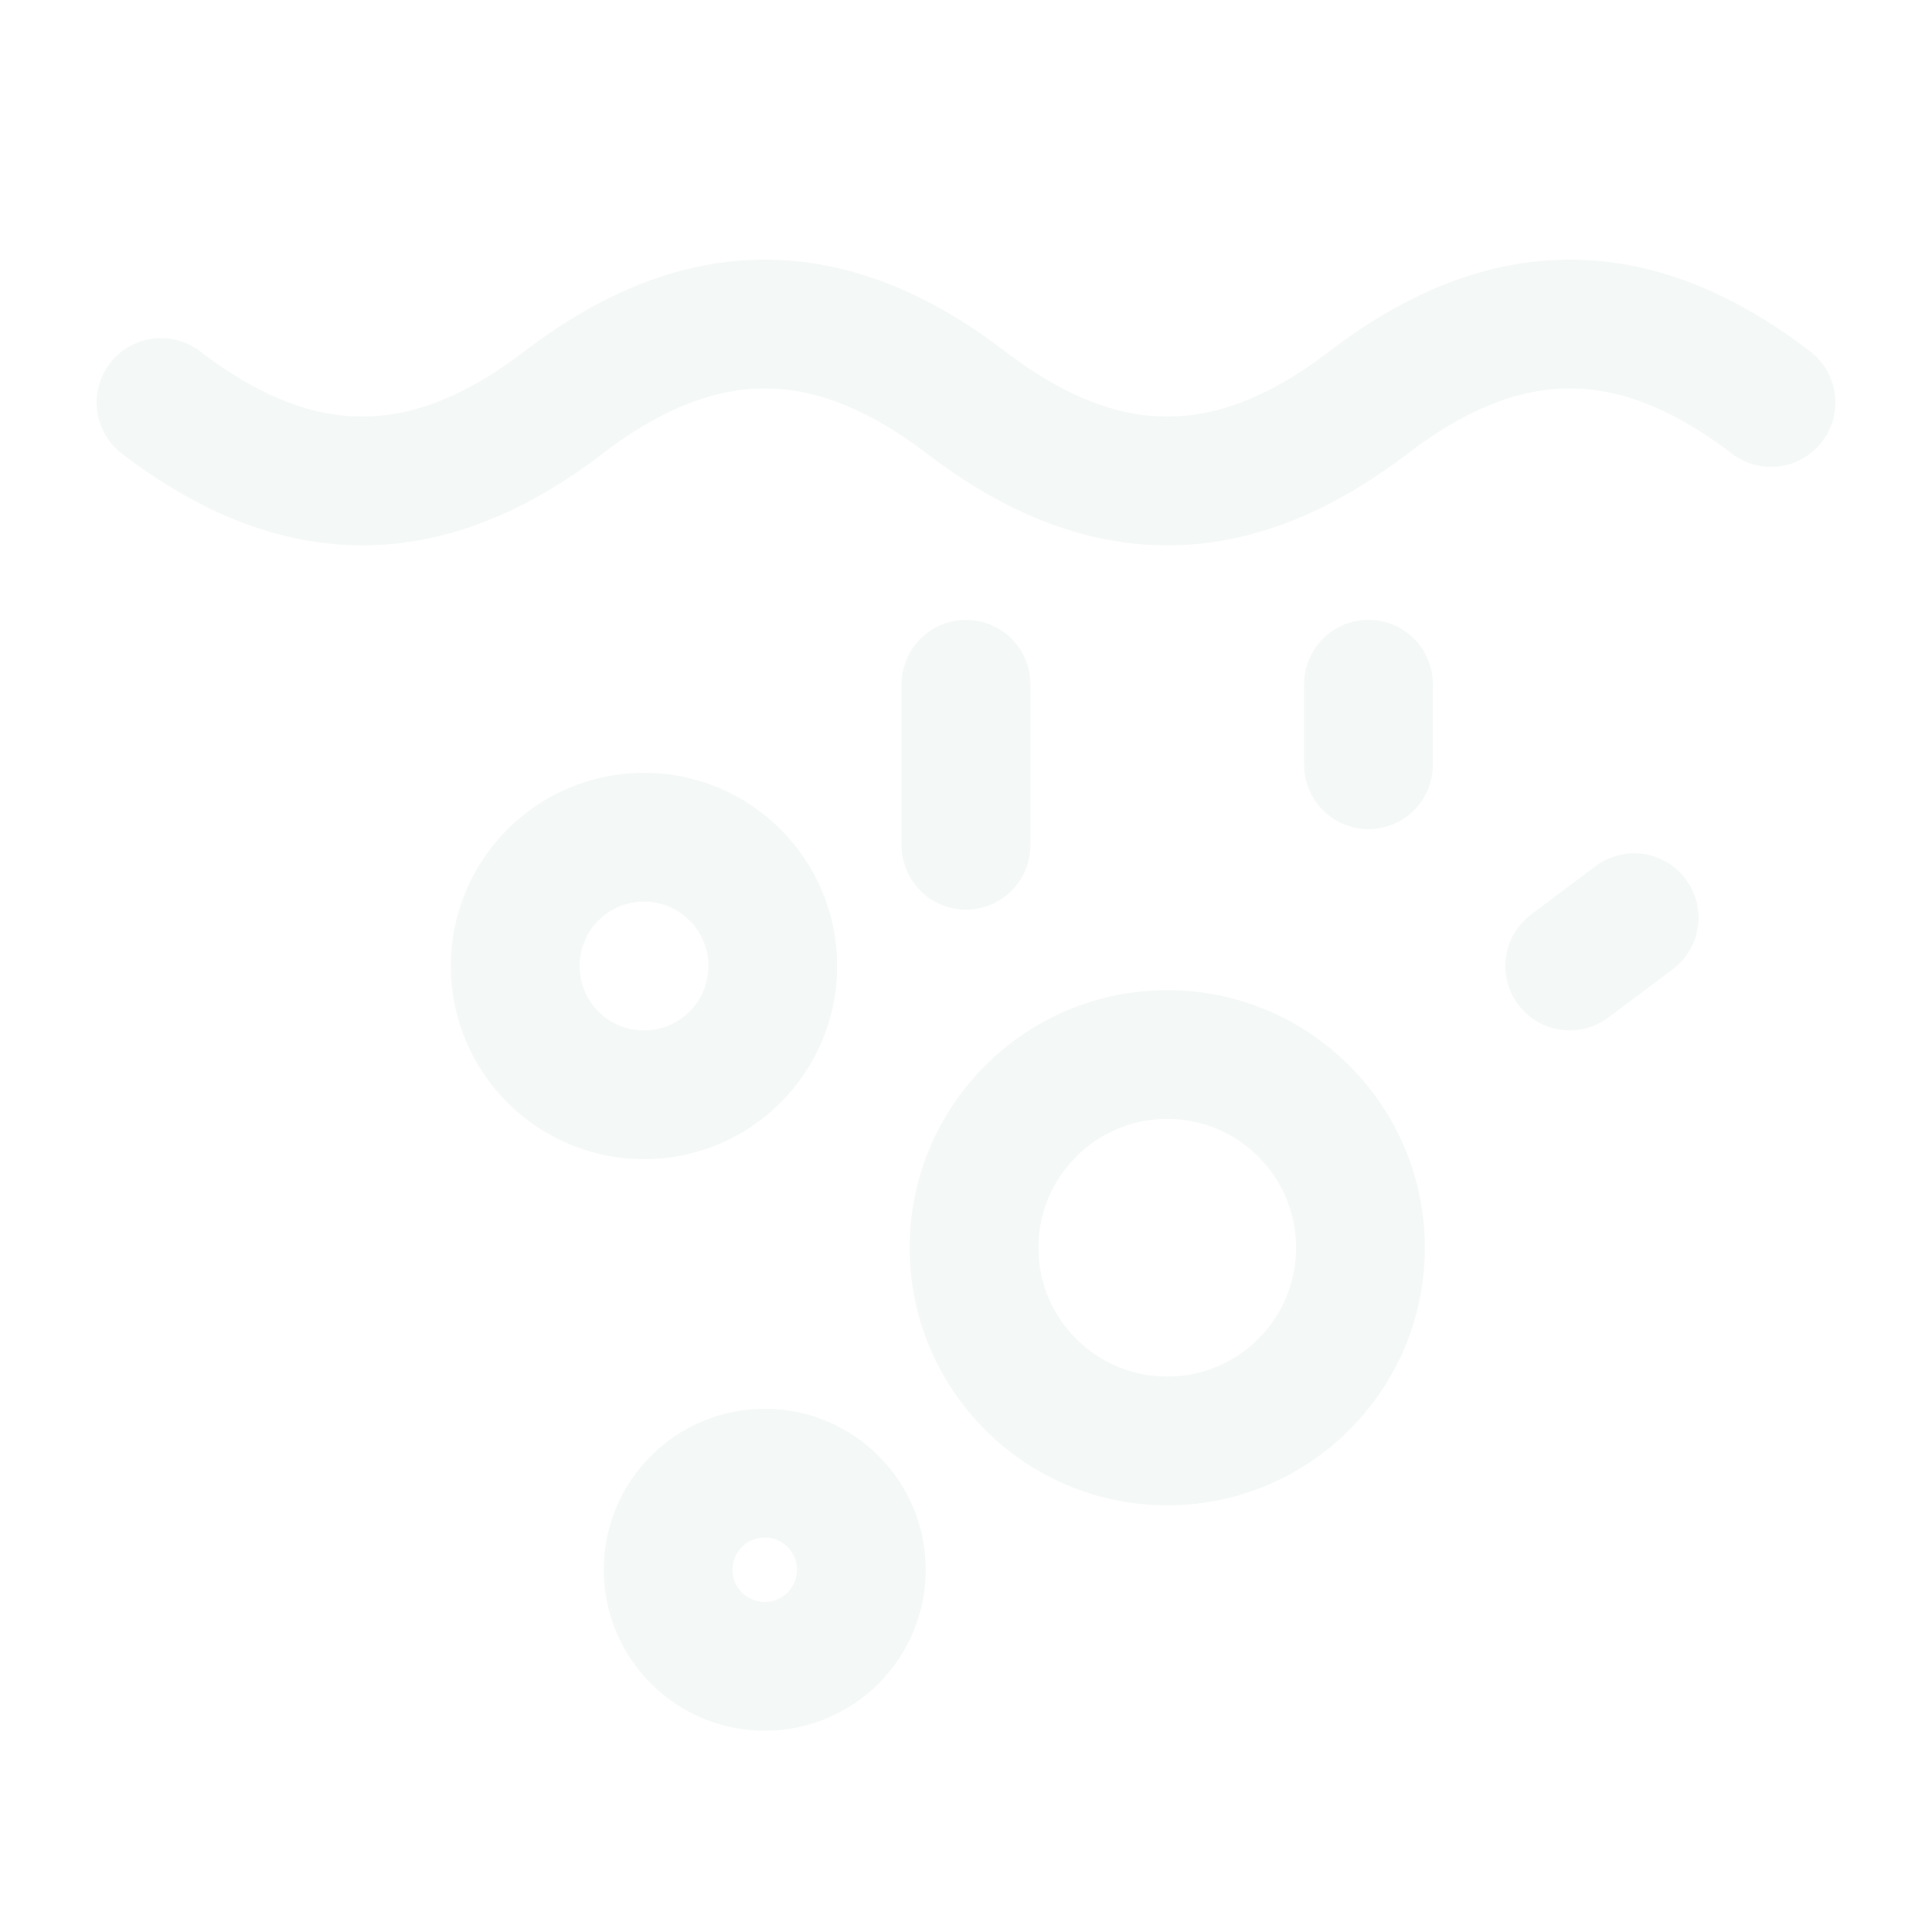
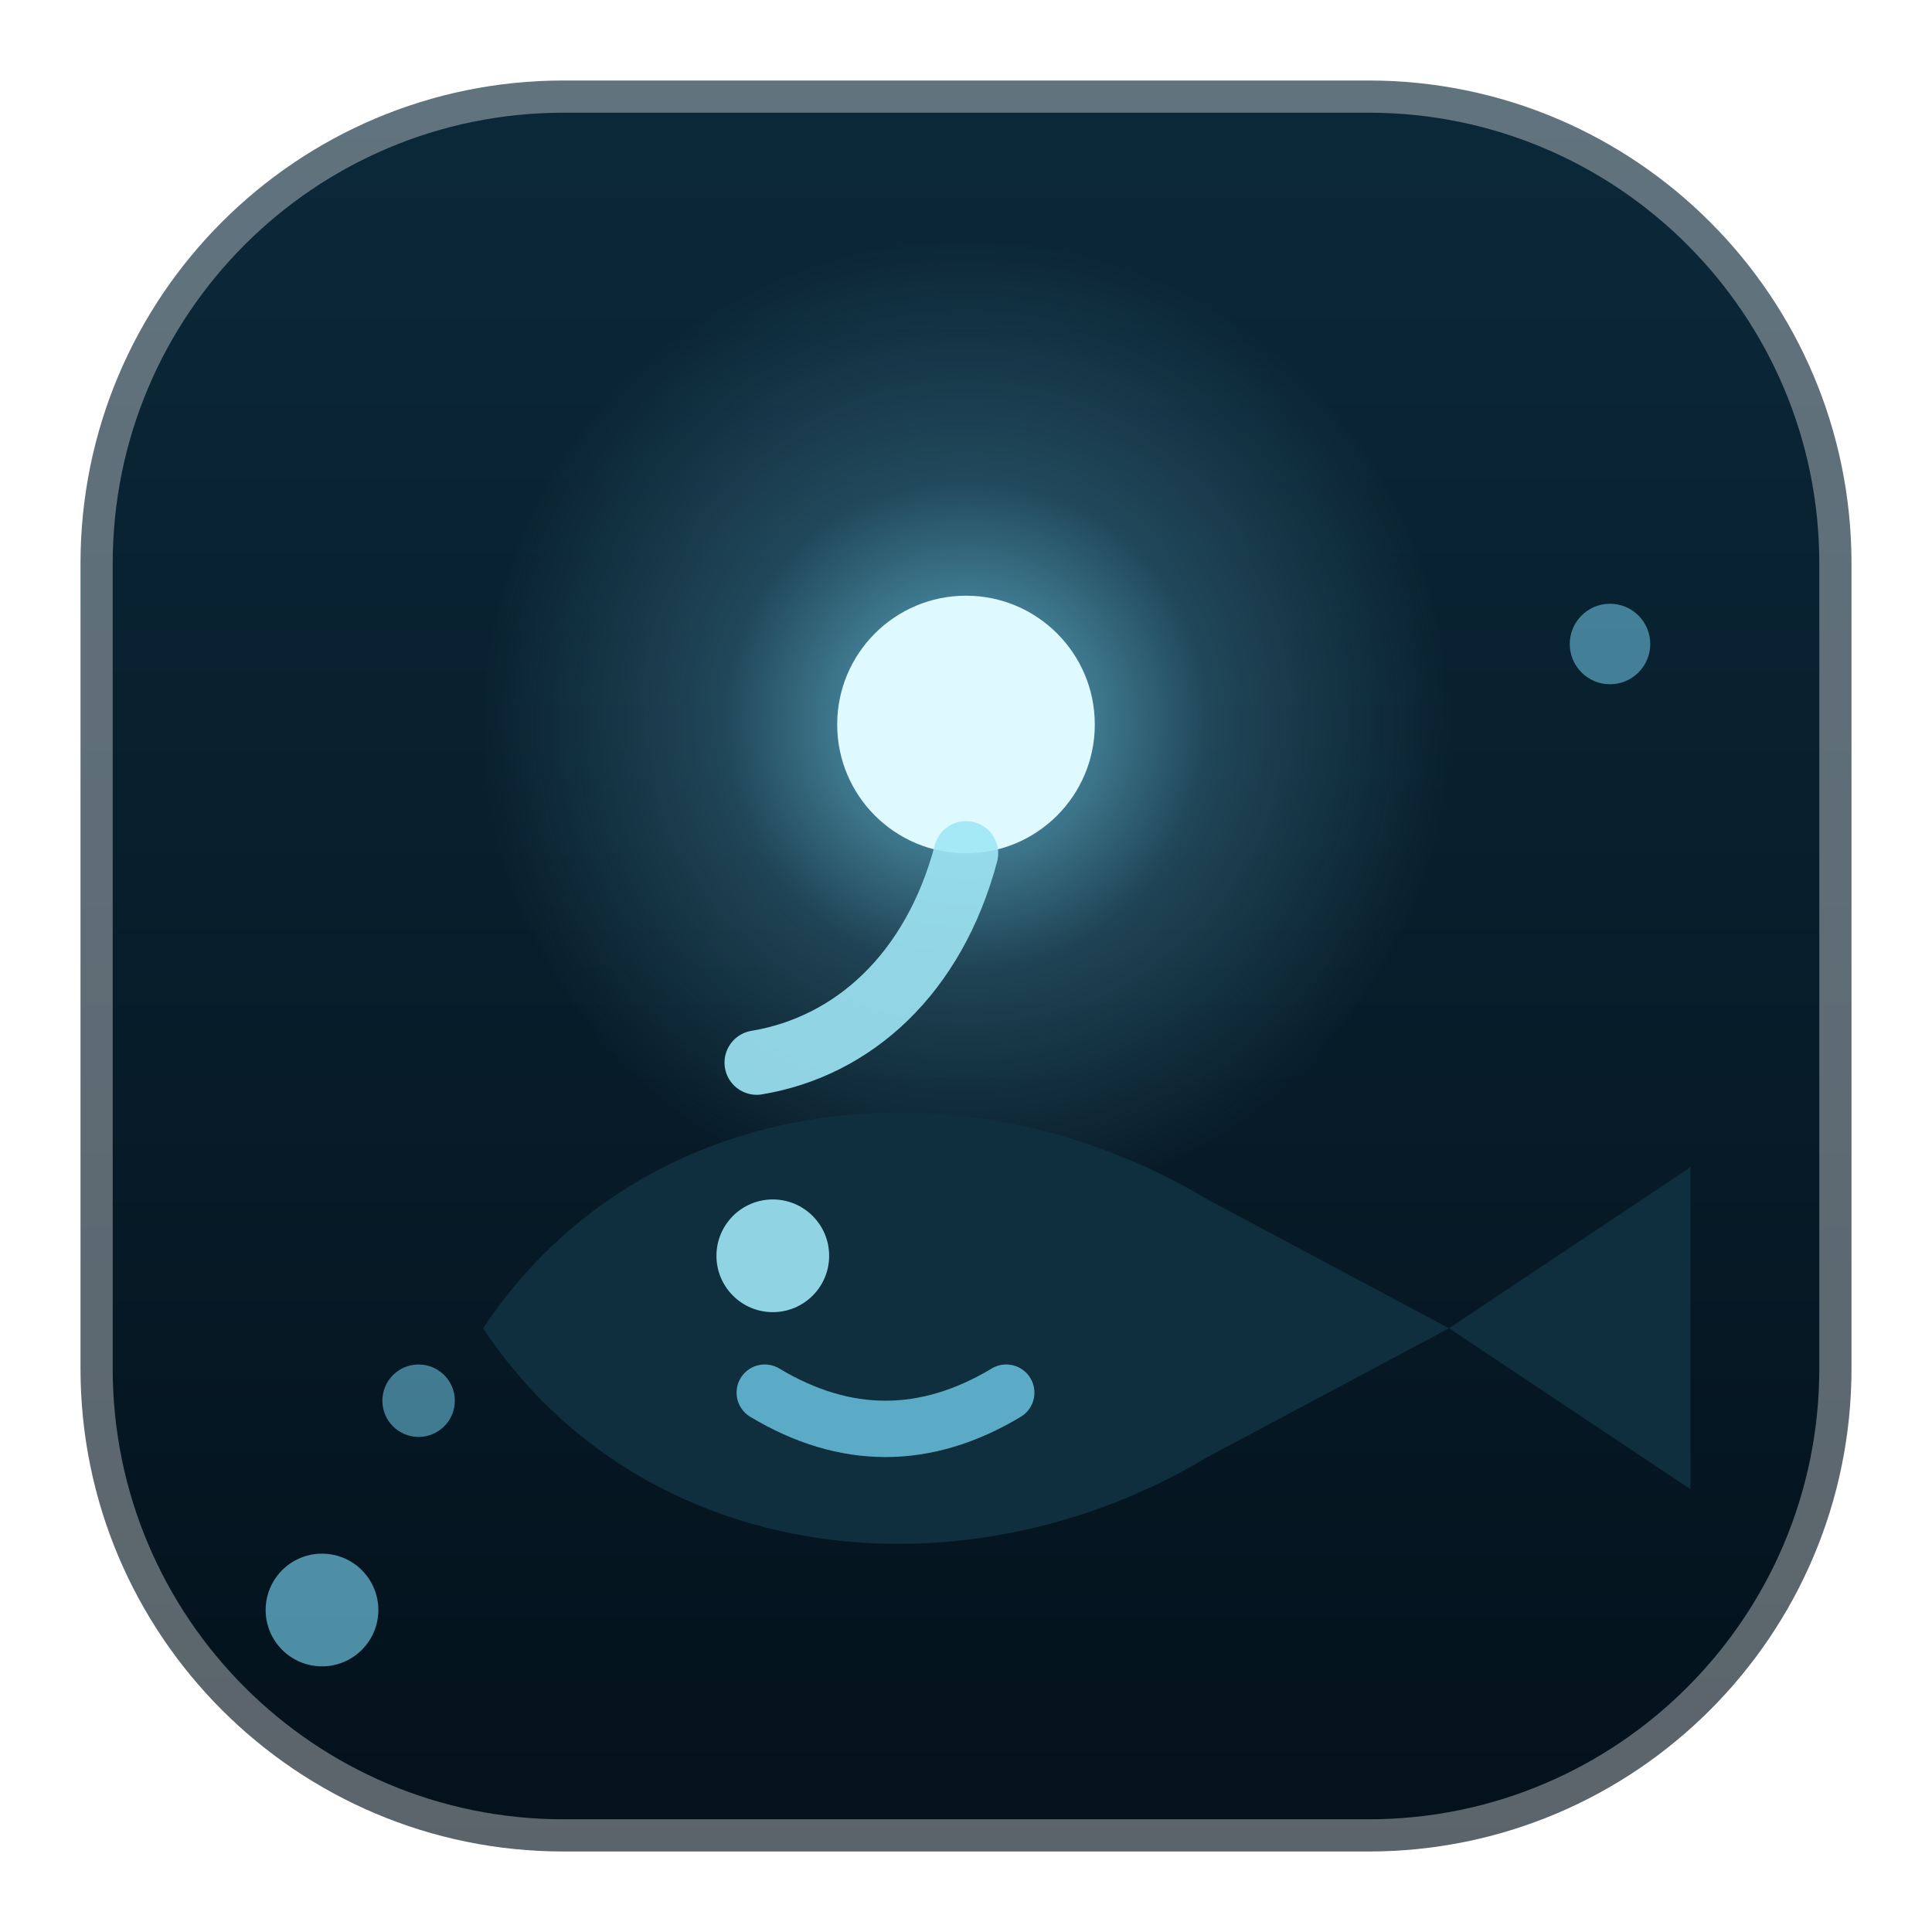
- <svg xmlns="http://www.w3.org/2000/svg" viewBox="0 0 24 24" fill="none" stroke="#f4f8f6" stroke-width="1.6" stroke-linecap="round" stroke-linejoin="round">
-   <path d="M2 5c1.7 1.3 3.3 1.3 5 0s3.3-1.3 5 0 3.3 1.3 5 0 3.3-1.3 5 0" />
-   <circle cx="8" cy="12" r="1.6" />
-   <circle cx="14.5" cy="15.5" r="2.4" />
-   <circle cx="9.5" cy="19.5" r="1.2" />
-   <path d="M17 9.5v-1M19.5 12l.8-.6" />
-   <path d="M12 8.5v2" />
+ <svg xmlns="http://www.w3.org/2000/svg" viewBox="0 0 24 24">
+   <defs>
+     <clipPath id="tile">
+       <rect x="1" y="1" width="22" height="22" rx="6" />
+     </clipPath>
+     <linearGradient id="deep" x1="0" y1="0" x2="0" y2="1">
+       <stop offset="0" stop-color="#0c2a3b" />
+       <stop offset="1" stop-color="#03101a" />
+     </linearGradient>
+     <radialGradient id="glow">
+       <stop offset="0" stop-color="#7ee0ff" stop-opacity="0.75" />
+       <stop offset="0.5" stop-color="#7ee0ff" stop-opacity="0.2" />
+       <stop offset="1" stop-color="#7ee0ff" stop-opacity="0" />
+     </radialGradient>
+   </defs>
+   <g clip-path="url(#tile)">
+     <rect x="0" y="0" width="24" height="24" fill="url(#deep)" />
+     <circle cx="12" cy="9" r="6" fill="url(#glow)" />
+     <circle cx="12" cy="9" r="1.6" fill="#dffaff" />
+     <path d="M12 10.6c-0.4 1.5-1.4 2.4-2.6 2.6" stroke="#9fe6f5" stroke-width="0.8" fill="none" stroke-linecap="round" opacity="0.9" />
+     <path d="M6 16.5c2-3 6-3.4 9-1.6l3 1.6-3 1.6c-3 1.8-7 1.4-9-1.6z" fill="#0f2f3f" />
+     <path d="M18 16.5l3-2v4z" fill="#0f2f3f" />
+     <circle cx="9.6" cy="15.6" r="0.7" fill="#9fe6f5" opacity="0.9" />
+     <path d="M9.5 17.3q1.5 0.9 3 0" stroke="#7ee0ff" stroke-width="0.7" fill="none" stroke-linecap="round" opacity="0.7" />
+     <circle cx="4" cy="20" r="0.7" fill="#7ee0ff" opacity="0.6" />
+     <circle cx="5.2" cy="17.4" r="0.45" fill="#7ee0ff" opacity="0.5" />
+     <circle cx="20" cy="8" r="0.5" fill="#7ee0ff" opacity="0.5" />
+   </g>
+   <rect x="1" y="1" width="22" height="22" rx="6" fill="none" stroke="rgba(255,255,255,0.35)" stroke-width="0.8" />
</svg>
